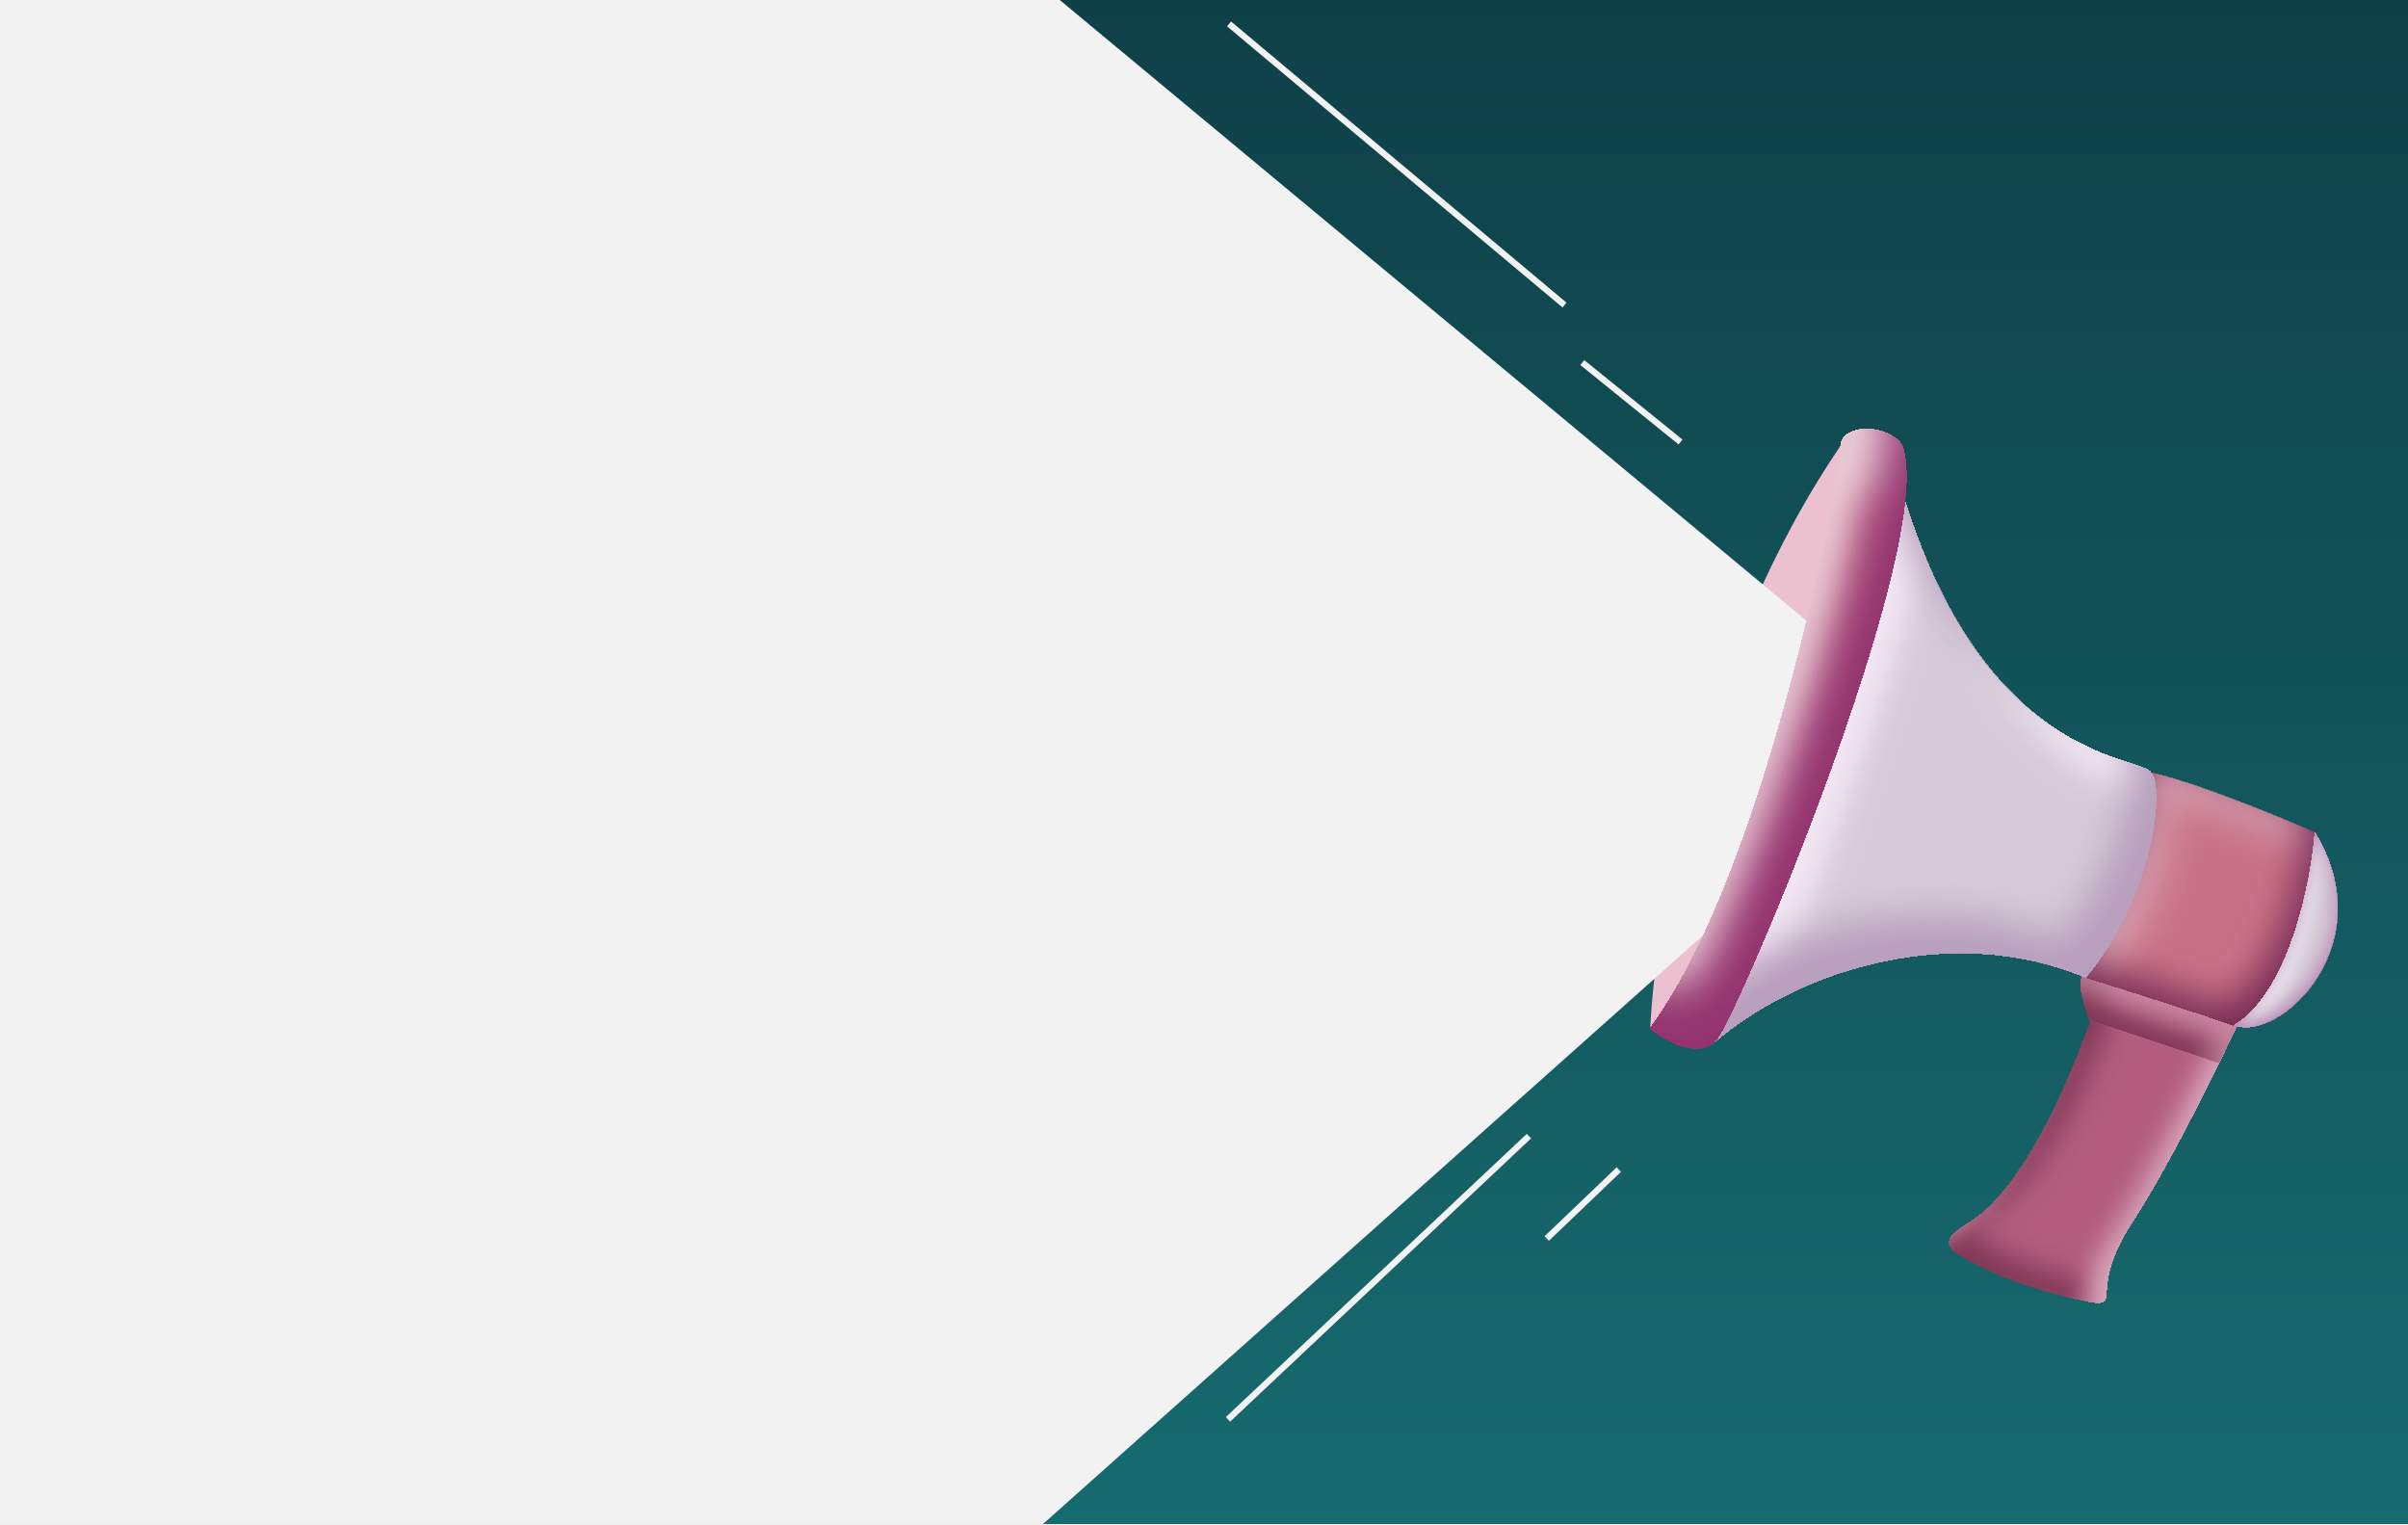
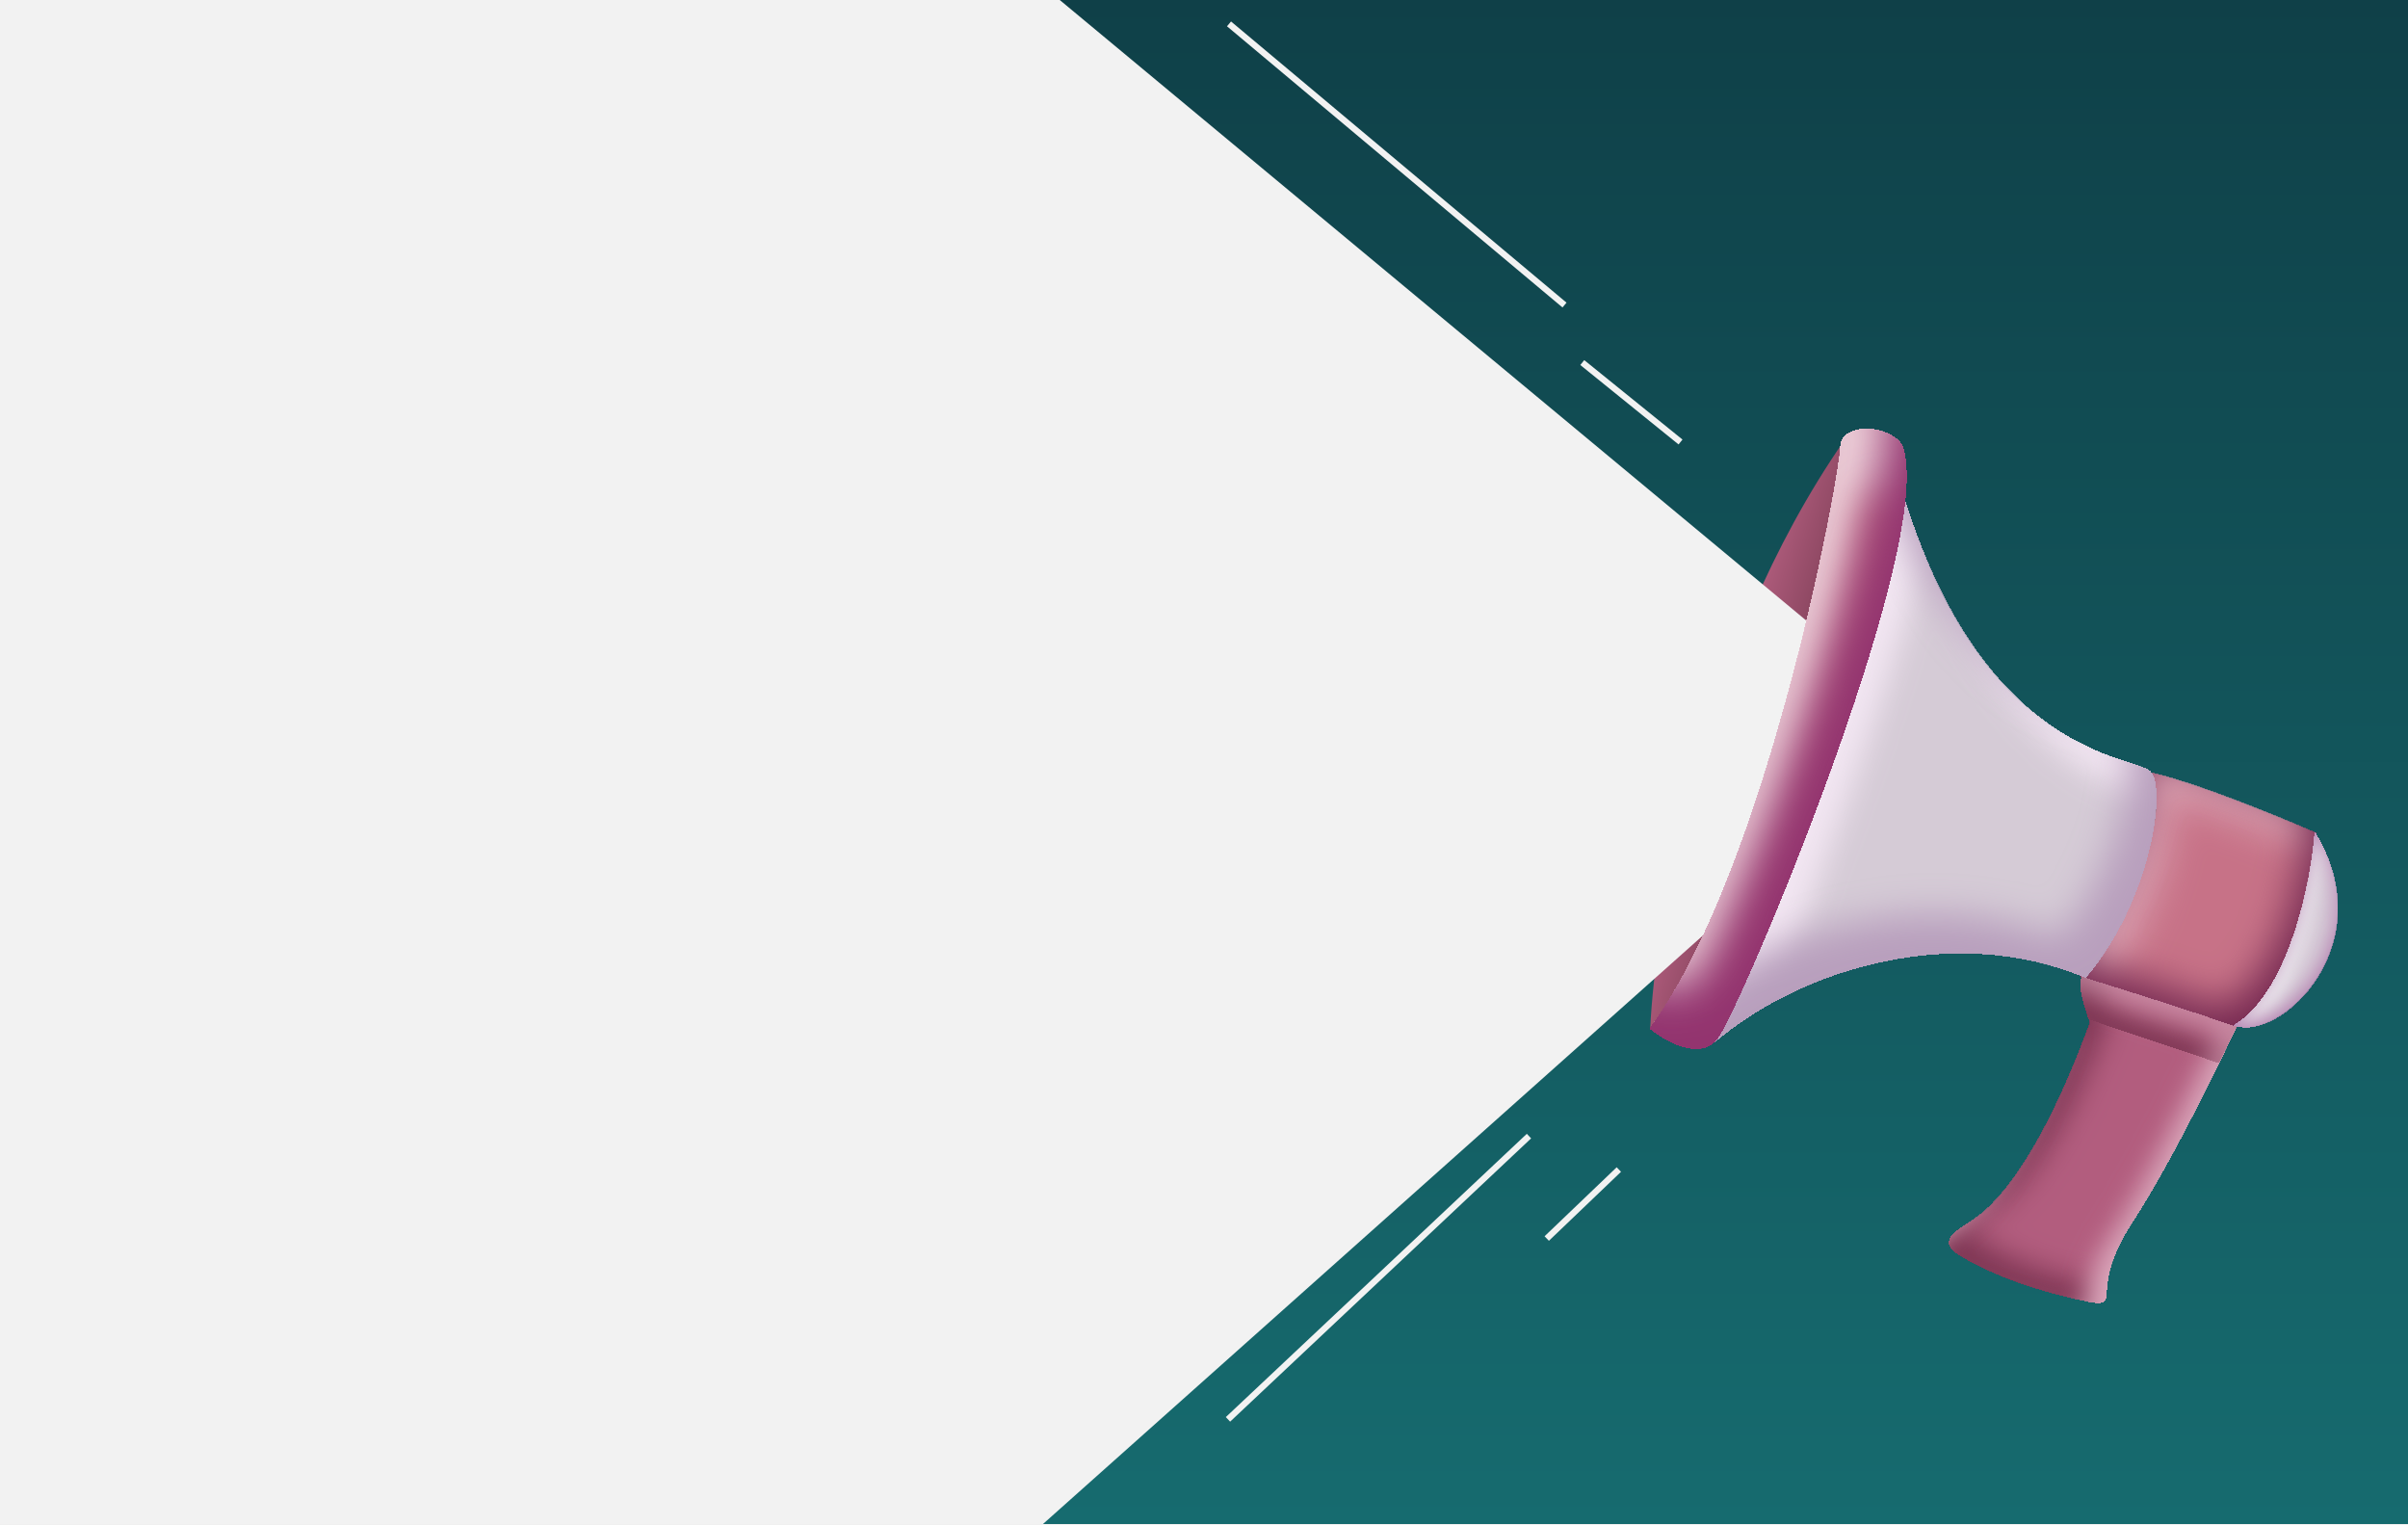
<svg xmlns="http://www.w3.org/2000/svg" width="1152" height="729" viewBox="0 0 1152 729" fill="none">
  <g clip-path="url(#clip0)">
    <rect width="1152" height="729" fill="url(#paint0_linear)" />
    <g filter="url(#filter0_ii)">
      <path d="M998.422 467.353C1004.84 468.889 1050.27 484.045 1068.09 489.643C1069.27 490.015 1069.83 491.342 1069.28 492.455C1062.42 506.308 1039.99 553.836 1020.12 584.4C999.057 616.79 1014.74 624.565 1000.89 622.859C969.991 616.839 947.76 607.001 936.377 599.469C928.123 594.008 934.648 589.485 943 584.174C974.481 564.154 998.77 491.324 999.752 489.896C1000.87 488.264 991.792 470.006 998.422 467.353Z" fill="#B25D7E" />
    </g>
    <g filter="url(#filter1_dii)">
      <path fill-rule="evenodd" clip-rule="evenodd" d="M1039.55 478.864C1021.18 473.044 1001.96 466.957 997.922 466.022C993.307 467.848 996.11 476.904 997.998 483.003C998.54 484.755 999.007 486.263 999.201 487.285L1061.4 508.215C1063.38 504.28 1065.15 500.737 1066.66 497.723C1068.03 494.978 1069.18 492.671 1070.07 490.906C1070.64 489.785 1070.08 488.437 1068.87 488.07C1061.94 485.955 1050.91 482.461 1039.55 478.864Z" fill="#B25D7E" />
    </g>
    <g filter="url(#filter2_ii)">
      <path d="M1068.96 490.6C1097.56 472.765 1107.02 421.826 1108.17 398.586C1091.11 391.065 1051.48 374.766 1029.47 369.73C1039.43 395.801 1012.46 445.76 997.735 467.481C1014.1 472.519 1051.25 484.196 1068.96 490.6Z" fill="#C77287" />
    </g>
    <g filter="url(#filter3_ii)">
      <path d="M820.404 498.211C851.969 418.918 898.39 292.66 909.696 234.541C948.4 362.678 1020.8 361.367 1028.65 369.169C1036.51 376.971 1028.74 431.112 997.735 467.481C935.202 441.326 862.247 462.681 820.404 498.211Z" fill="#D5CBD6" />
    </g>
    <g filter="url(#filter4_ii)">
      <path d="M1107.47 398.419C1105.81 421.514 1095.12 474.747 1068.97 490.419C1091.1 498.423 1140.09 451.482 1107.47 398.419Z" fill="#D5CAD6" />
    </g>
-     <path d="M789.469 491.919C791.986 440.176 812.449 311.589 882.104 210.941C890.914 296.904 814.255 487.325 789.469 491.919Z" fill="#EBC1CF" />
+     <path d="M789.469 491.919C791.986 440.176 812.449 311.589 882.104 210.941C890.914 296.904 814.255 487.325 789.469 491.919Z" fill="url(#paint1_linear)" />
    <path d="M498.469 -7.082L874.47 305.418L839.97 424.918L498.469 729.418H-0.03V-7.082L498.469 -7.082Z" fill="#F2F2F2" />
    <g filter="url(#filter5_ii)">
      <path d="M821.198 497.123C812.815 507.223 796.482 497.74 789.469 491.919C846.325 414.438 880.219 227.669 880.548 214.077C880.878 200.485 908.573 203.898 910.742 215.603C923.755 266.603 831.677 484.499 821.198 497.123Z" fill="#C26A82" />
    </g>
    <path d="M587.969 11.419L748.469 145.919" stroke="#F2F2F2" stroke-width="3" />
    <path d="M731.469 543.419L587.469 678.919" stroke="#F2F2F2" stroke-width="3" />
    <path d="M739.969 592.419L774.469 559.419" stroke="#F2F2F2" stroke-width="3" />
    <path d="M756.969 173.419L803.969 211.419" stroke="#F2F2F2" stroke-width="3" />
  </g>
  <defs>
-     <filter id="filter0_ii" x="901.937" y="449.416" width="199.004" height="191.628" filterUnits="userSpaceOnUse" color-interpolation-filters="sRGB">
+     <filter id="filter0_ii" x="922.568" y="461.353" width="156.927" height="167.726" filterUnits="userSpaceOnUse" color-interpolation-filters="sRGB">
      <feFlood flood-opacity="0" result="BackgroundImageFix" />
      <feBlend mode="normal" in="SourceGraphic" in2="BackgroundImageFix" result="shape" />
      <feColorMatrix in="SourceAlpha" type="matrix" values="0 0 0 0 0 0 0 0 0 0 0 0 0 0 0 0 0 0 127 0" result="hardAlpha" />
      <feOffset dx="10" dy="-6" />
      <feGaussianBlur stdDeviation="7" />
      <feComposite in2="hardAlpha" operator="arithmetic" k2="-1" k3="1" />
      <feColorMatrix type="matrix" values="0 0 0 0 0.49 0 0 0 0 0.204 0 0 0 0 0.322 0 0 0 1 0" />
      <feBlend mode="normal" in2="shape" result="effect1_innerShadow" />
      <feColorMatrix in="SourceAlpha" type="matrix" values="0 0 0 0 0 0 0 0 0 0 0 0 0 0 0 0 0 0 127 0" result="hardAlpha" />
      <feOffset dx="-10" dy="6" />
      <feGaussianBlur stdDeviation="6" />
      <feComposite in2="hardAlpha" operator="arithmetic" k2="-1" k3="1" />
      <feColorMatrix type="matrix" values="0 0 0 0 0.859 0 0 0 0 0.651 0 0 0 0 0.733 0 0 0 1 0" />
      <feBlend mode="normal" in2="effect1_innerShadow" result="effect2_innerShadow" />
    </filter>
-     <filter id="filter1_dii" x="984.302" y="446.843" width="98.997" height="78.016" filterUnits="userSpaceOnUse" color-interpolation-filters="sRGB">
+     <filter id="filter1_dii" x="985.411" y="459.022" width="94.884" height="55.194" filterUnits="userSpaceOnUse" color-interpolation-filters="sRGB">
      <feFlood flood-opacity="0" result="BackgroundImageFix" />
      <feColorMatrix in="SourceAlpha" type="matrix" values="0 0 0 0 0 0 0 0 0 0 0 0 0 0 0 0 0 0 127 0" />
      <feOffset dy="-7" />
      <feColorMatrix type="matrix" values="0 0 0 0 0.529 0 0 0 0 0.22 0 0 0 0 0.361 0 0 0 1 0" />
      <feBlend mode="normal" in2="BackgroundImageFix" result="effect1_dropShadow" />
      <feBlend mode="normal" in="SourceGraphic" in2="effect1_dropShadow" result="shape" />
      <feColorMatrix in="SourceAlpha" type="matrix" values="0 0 0 0 0 0 0 0 0 0 0 0 0 0 0 0 0 0 127 0" result="hardAlpha" />
      <feOffset dx="10" dy="-6" />
      <feGaussianBlur stdDeviation="7" />
      <feComposite in2="hardAlpha" operator="arithmetic" k2="-1" k3="1" />
      <feColorMatrix type="matrix" values="0 0 0 0 0.49 0 0 0 0 0.204 0 0 0 0 0.322 0 0 0 1 0" />
      <feBlend mode="normal" in2="shape" result="effect2_innerShadow" />
      <feColorMatrix in="SourceAlpha" type="matrix" values="0 0 0 0 0 0 0 0 0 0 0 0 0 0 0 0 0 0 127 0" result="hardAlpha" />
      <feOffset dx="-10" dy="6" />
      <feGaussianBlur stdDeviation="6" />
      <feComposite in2="hardAlpha" operator="arithmetic" k2="-1" k3="1" />
      <feColorMatrix type="matrix" values="0 0 0 0 0.859 0 0 0 0 0.651 0 0 0 0 0.733 0 0 0 0.6 0" />
      <feBlend mode="normal" in2="effect2_innerShadow" result="effect3_innerShadow" />
    </filter>
-     <filter id="filter2_ii" x="976.273" y="347.586" width="152.082" height="164.008" filterUnits="userSpaceOnUse" color-interpolation-filters="sRGB">
+     <filter id="filter2_ii" x="992.734" y="360.73" width="120.435" height="138.87" filterUnits="userSpaceOnUse" color-interpolation-filters="sRGB">
      <feFlood flood-opacity="0" result="BackgroundImageFix" />
      <feBlend mode="normal" in="SourceGraphic" in2="BackgroundImageFix" result="shape" />
      <feColorMatrix in="SourceAlpha" type="matrix" values="0 0 0 0 0 0 0 0 0 0 0 0 0 0 0 0 0 0 127 0" result="hardAlpha" />
      <feOffset dx="5" dy="9" />
      <feGaussianBlur stdDeviation="9.5" />
      <feComposite in2="hardAlpha" operator="arithmetic" k2="-1" k3="1" />
      <feColorMatrix type="matrix" values="0 0 0 0 0.933 0 0 0 0 0.816 0 0 0 0 0.855 0 0 0 0.6 0" />
      <feBlend mode="normal" in2="shape" result="effect1_innerShadow" />
      <feColorMatrix in="SourceAlpha" type="matrix" values="0 0 0 0 0 0 0 0 0 0 0 0 0 0 0 0 0 0 127 0" result="hardAlpha" />
      <feOffset dx="-5" dy="-9" />
      <feGaussianBlur stdDeviation="9" />
      <feComposite in2="hardAlpha" operator="arithmetic" k2="-1" k3="1" />
      <feColorMatrix type="matrix" values="0 0 0 0 0.463 0 0 0 0 0.157 0 0 0 0 0.314 0 0 0 1 0" />
      <feBlend mode="normal" in2="effect1_innerShadow" result="effect2_innerShadow" />
    </filter>
-     <filter id="filter3_ii" x="763.124" y="199.467" width="296.358" height="314.809" filterUnits="userSpaceOnUse" color-interpolation-filters="sRGB">
+     <filter id="filter3_ii" x="807.404" y="216.541" width="237.1" height="295.67" filterUnits="userSpaceOnUse" color-interpolation-filters="sRGB">
      <feFlood flood-opacity="0" result="BackgroundImageFix" />
      <feBlend mode="normal" in="SourceGraphic" in2="BackgroundImageFix" result="shape" />
      <feColorMatrix in="SourceAlpha" type="matrix" values="0 0 0 0 0 0 0 0 0 0 0 0 0 0 0 0 0 0 127 0" result="hardAlpha" />
      <feOffset dx="13" dy="19" />
      <feGaussianBlur stdDeviation="7" />
      <feComposite in2="hardAlpha" operator="arithmetic" k2="-1" k3="1" />
      <feColorMatrix type="matrix" values="0 0 0 0 0.949 0 0 0 0 0.902 0 0 0 0 0.949 0 0 0 1 0" />
      <feBlend mode="normal" in2="shape" result="effect1_innerShadow" />
      <feColorMatrix in="SourceAlpha" type="matrix" values="0 0 0 0 0 0 0 0 0 0 0 0 0 0 0 0 0 0 127 0" result="hardAlpha" />
      <feOffset dx="-13" dy="-19" />
      <feGaussianBlur stdDeviation="9" />
      <feComposite in2="hardAlpha" operator="arithmetic" k2="-1" k3="1" />
      <feColorMatrix type="matrix" values="0 0 0 0 0.722 0 0 0 0 0.624 0 0 0 0 0.741 0 0 0 1 0" />
      <feBlend mode="normal" in2="effect1_innerShadow" result="effect2_innerShadow" />
    </filter>
-     <filter id="filter4_ii" x="1052.76" y="395.48" width="78.382" height="105.118" filterUnits="userSpaceOnUse" color-interpolation-filters="sRGB">
+     <filter id="filter4_ii" x="1067.97" y="396.419" width="53.387" height="102.894" filterUnits="userSpaceOnUse" color-interpolation-filters="sRGB">
      <feFlood flood-opacity="0" result="BackgroundImageFix" />
      <feBlend mode="normal" in="SourceGraphic" in2="BackgroundImageFix" result="shape" />
      <feColorMatrix in="SourceAlpha" type="matrix" values="0 0 0 0 0 0 0 0 0 0 0 0 0 0 0 0 0 0 127 0" result="hardAlpha" />
      <feOffset dx="3" dy="8" />
      <feGaussianBlur stdDeviation="4" />
      <feComposite in2="hardAlpha" operator="arithmetic" k2="-1" k3="1" />
      <feColorMatrix type="matrix" values="0 0 0 0 0.933 0 0 0 0 0.925 0 0 0 0 0.941 0 0 0 1 0" />
      <feBlend mode="normal" in2="shape" result="effect1_innerShadow" />
      <feColorMatrix in="SourceAlpha" type="matrix" values="0 0 0 0 0 0 0 0 0 0 0 0 0 0 0 0 0 0 127 0" result="hardAlpha" />
      <feOffset dx="-1" dy="-2" />
      <feGaussianBlur stdDeviation="4.5" />
      <feComposite in2="hardAlpha" operator="arithmetic" k2="-1" k3="1" />
      <feColorMatrix type="matrix" values="0 0 0 0 0.702 0 0 0 0 0.498 0 0 0 0 0.686 0 0 0 1 0" />
      <feBlend mode="normal" in2="effect1_innerShadow" result="effect2_innerShadow" />
    </filter>
-     <filter id="filter5_ii" x="731.474" y="180.04" width="237.323" height="345.381" filterUnits="userSpaceOnUse" color-interpolation-filters="sRGB">
+     <filter id="filter5_ii" x="779.469" y="183.264" width="142.53" height="338.301" filterUnits="userSpaceOnUse" color-interpolation-filters="sRGB">
      <feFlood flood-opacity="0" result="BackgroundImageFix" />
      <feBlend mode="normal" in="SourceGraphic" in2="BackgroundImageFix" result="shape" />
      <feColorMatrix in="SourceAlpha" type="matrix" values="0 0 0 0 0 0 0 0 0 0 0 0 0 0 0 0 0 0 127 0" result="hardAlpha" />
      <feOffset dx="10" dy="30" />
      <feGaussianBlur stdDeviation="10" />
      <feComposite in2="hardAlpha" operator="arithmetic" k2="-1" k3="1" />
      <feColorMatrix type="matrix" values="0 0 0 0 0.945 0 0 0 0 0.839 0 0 0 0 0.867 0 0 0 1 0" />
      <feBlend mode="normal" in2="shape" result="effect1_innerShadow" />
      <feColorMatrix in="SourceAlpha" type="matrix" values="0 0 0 0 0 0 0 0 0 0 0 0 0 0 0 0 0 0 127 0" result="hardAlpha" />
      <feOffset dx="-10" dy="-30" />
      <feGaussianBlur stdDeviation="11" />
      <feComposite in2="hardAlpha" operator="arithmetic" k2="-1" k3="1" />
      <feColorMatrix type="matrix" values="0 0 0 0 0.576 0 0 0 0 0.204 0 0 0 0 0.435 0 0 0 1 0" />
      <feBlend mode="normal" in2="effect1_innerShadow" result="effect2_innerShadow" />
    </filter>
    <linearGradient id="paint0_linear" x1="576" y1="0" x2="576" y2="729" gradientUnits="userSpaceOnUse">
      <stop stop-color="#0F4048" />
      <stop offset="1" stop-color="#166B6F" />
    </linearGradient>
+     <linearGradient id="paint1_linear" x1="806" y1="309" x2="864.5" y2="326" gradientUnits="userSpaceOnUse">
+       <stop stop-color="#CE6F94" />
+       <stop offset="1" stop-color="#84425B" />
+     </linearGradient>
    <clipPath id="clip0">
      <rect width="1152" height="729" fill="white" />
    </clipPath>
  </defs>
</svg>
